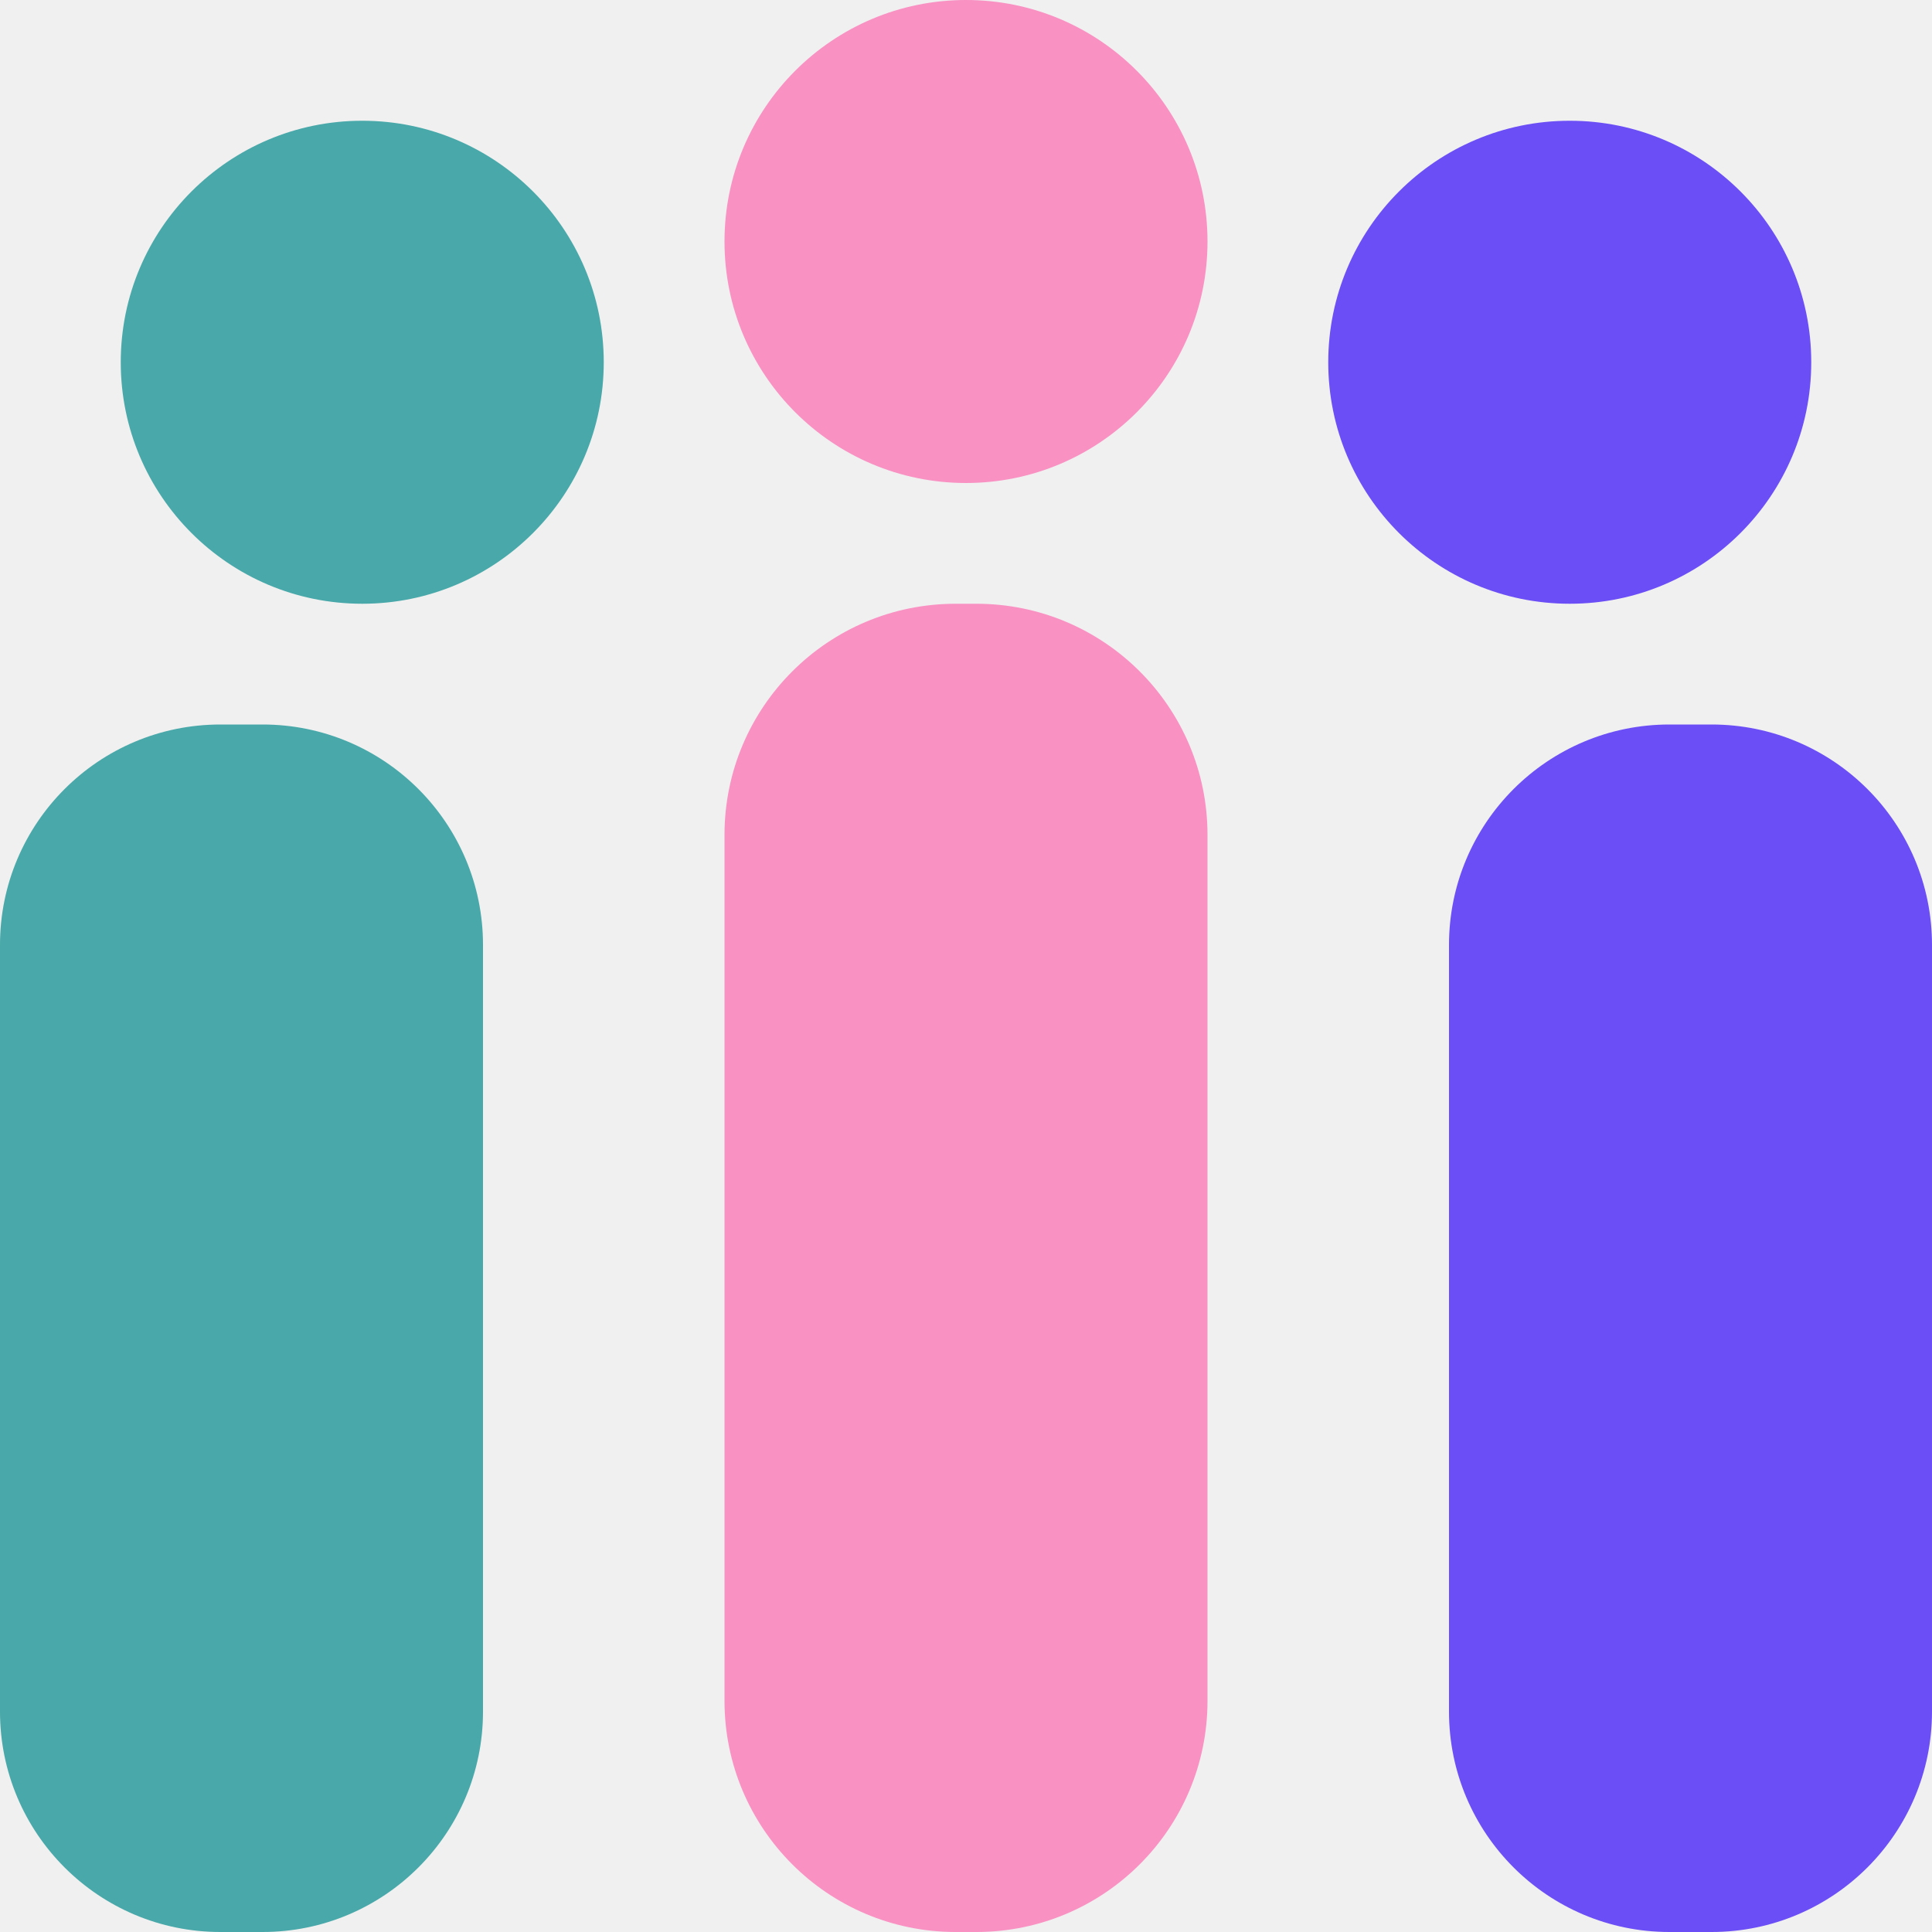
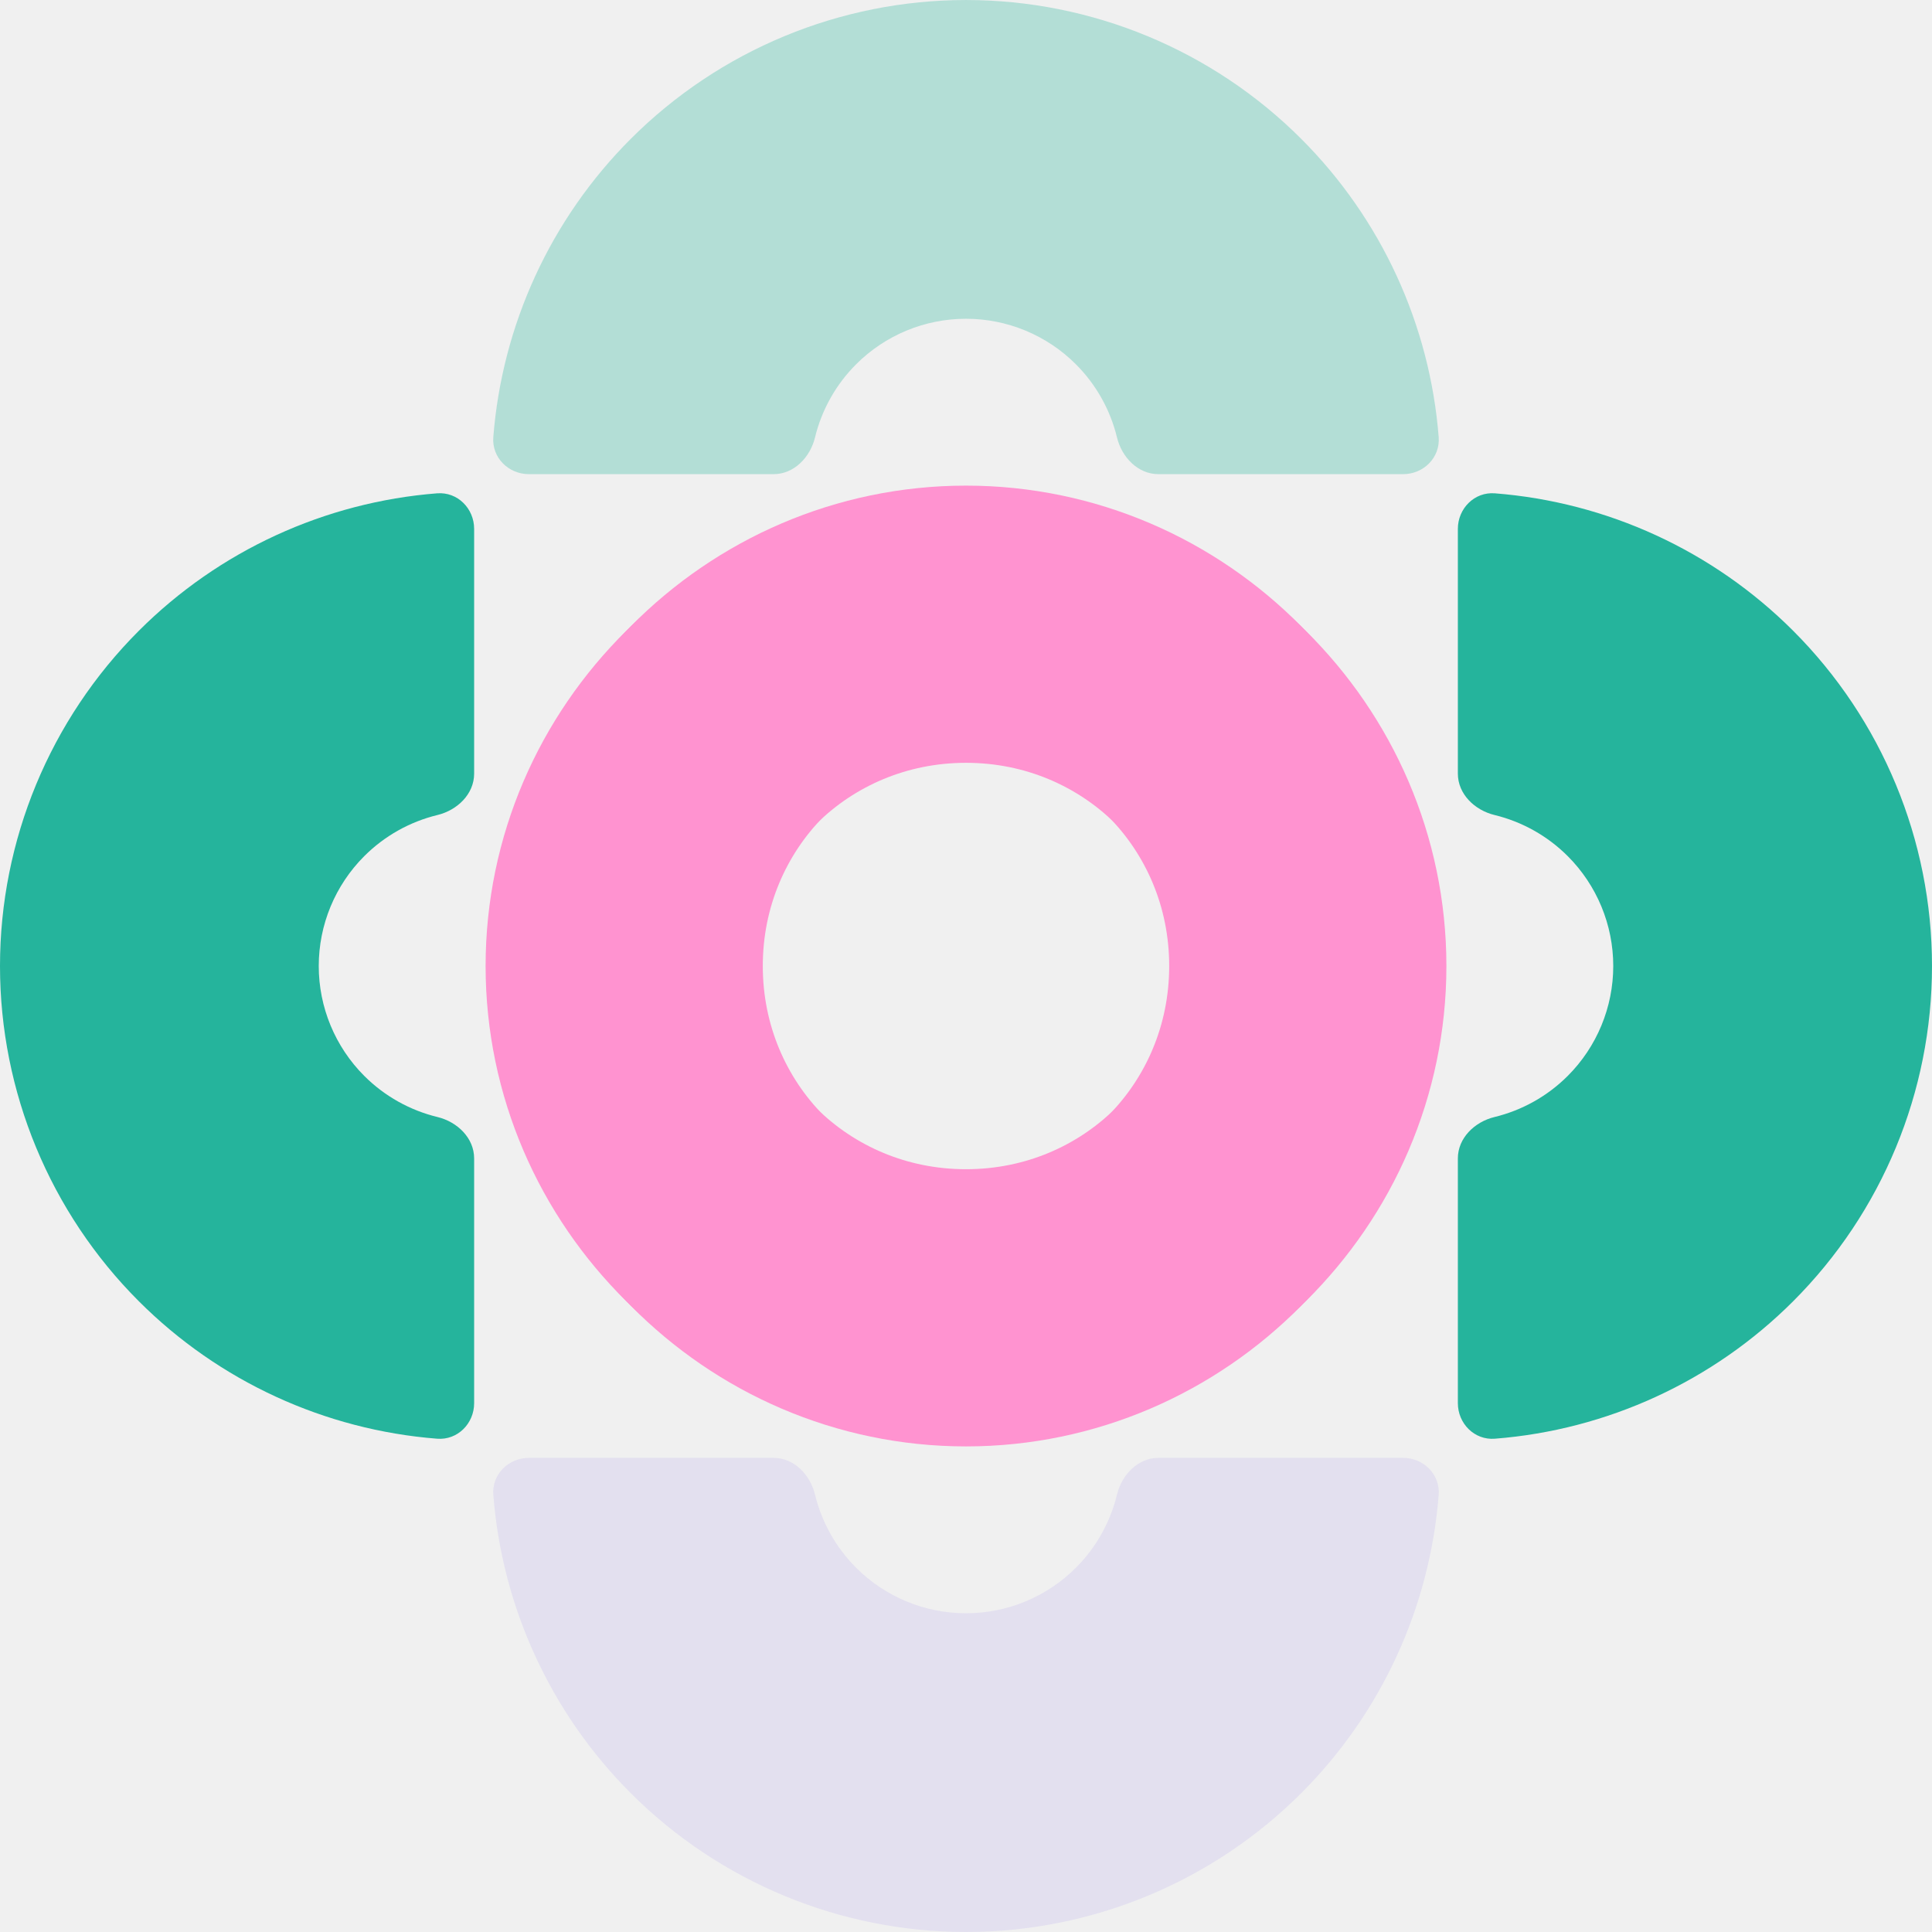
- <svg xmlns="http://www.w3.org/2000/svg" id="Calque_2" viewBox="0 0 144 144">
-   <g id="Calque_1-2">
-     <g>
-       <rect x="0" y="54" width="36" height="90" rx="16.43" ry="16.43" style="fill:#49a8a9;" />
-       <rect x="54" y="45" width="36" height="99" rx="17.23" ry="17.23" style="fill:#f991c3;" />
-       <rect x="108" y="54" width="36" height="90" rx="16.43" ry="16.43" style="fill:#6c4ef6;" />
-       <circle cx="72" cy="18" r="18" style="fill:#f991c3;" />
-       <circle cx="27" cy="27" r="18" style="fill:#49a8a9;" />
-       <circle cx="117" cy="27" r="18" style="fill:#6c4ef6;" />
-     </g>
+ <svg xmlns="http://www.w3.org/2000/svg" width="280" height="280" viewBox="0 0 280 280" fill="none">
+   <mask id="path-1-inside-1_17002_62" fill="white">
+     <path d="M68.716 203.354C68.716 206.317 66.31 208.74 63.356 208.509C47.093 207.237 31.744 200.209 20.126 188.592C7.24 175.705 0 158.227 0 140.003C0 121.778 7.24 104.3 20.126 91.413C31.744 79.796 47.093 72.768 63.356 71.496C66.31 71.265 68.716 73.689 68.716 76.651V112.118C68.716 115.081 66.281 117.419 63.402 118.118C59.418 119.086 55.738 121.132 52.791 124.079C48.568 128.302 46.195 134.03 46.195 140.003C46.195 145.975 48.568 151.703 52.791 155.927C55.738 158.874 59.418 160.919 63.402 161.887C66.281 162.586 68.716 164.924 68.716 167.887V203.354Z" />
+   </mask>
+   <path d="M68.716 203.354C68.716 206.317 66.31 208.74 63.356 208.509C47.093 207.237 31.744 200.209 20.126 188.592C7.24 175.705 0 158.227 0 140.003C0 121.778 7.24 104.3 20.126 91.413C31.744 79.796 47.093 72.768 63.356 71.496C66.31 71.265 68.716 73.689 68.716 76.651V112.118C68.716 115.081 66.281 117.419 63.402 118.118C59.418 119.086 55.738 121.132 52.791 124.079C48.568 128.302 46.195 134.03 46.195 140.003C46.195 145.975 48.568 151.703 52.791 155.927C55.738 158.874 59.418 160.919 63.402 161.887C66.281 162.586 68.716 164.924 68.716 167.887V203.354Z" stroke="#25B49C" stroke-width="78.532" mask="url(#path-1-inside-1_17002_62)" />
+   <path d="M140 90.92C167.852 90.92 189.99 113.137 189.99 140.003C189.99 166.868 167.852 189.085 140 189.085C112.149 189.085 90.01 166.868 90.01 140.003C90.01 113.137 112.148 90.92 140 90.92Z" stroke="#FF93D0" stroke-width="39.266" />
+   <mask id="path-3-inside-2_17002_62" fill="white">
+     <path d="M211.284 203.354C211.284 206.317 213.69 208.74 216.644 208.509C232.907 207.237 248.256 200.209 259.874 188.592C272.76 175.705 280 158.227 280 140.003C280 121.778 272.76 104.3 259.874 91.413C248.256 79.796 232.907 72.768 216.644 71.496C213.69 71.265 211.284 73.689 211.284 76.651V112.118C211.284 115.081 213.719 117.419 216.598 118.118C220.582 119.086 224.262 121.132 227.209 124.079C231.432 128.302 233.805 134.03 233.805 140.003C233.805 145.975 231.432 151.703 227.209 155.927C224.262 158.874 220.582 160.919 216.598 161.887C213.719 162.586 211.284 164.924 211.284 167.887V203.354Z" />
+   </mask>
+   <path d="M211.284 203.354C211.284 206.317 213.69 208.74 216.644 208.509C232.907 207.237 248.256 200.209 259.874 188.592C272.76 175.705 280 158.227 280 140.003C280 121.778 272.76 104.3 259.874 91.413C248.256 79.796 232.907 72.768 216.644 71.496C213.69 71.265 211.284 73.689 211.284 76.651V112.118C211.284 115.081 213.719 117.419 216.598 118.118C220.582 119.086 224.262 121.132 227.209 124.079C231.432 128.302 233.805 134.03 233.805 140.003C233.805 145.975 231.432 151.703 227.209 155.927C224.262 158.874 220.582 160.919 216.598 161.887C213.719 162.586 211.284 164.924 211.284 167.887V203.354Z" stroke="#25B49C" stroke-width="78.532" mask="url(#path-3-inside-2_17002_62)" />
+   <g opacity="0.3">
+     <mask id="path-4-inside-3_17002_62" fill="white">
+       <path d="M203.351 211.286C206.314 211.286 208.737 213.691 208.506 216.645C207.235 232.909 200.207 248.258 188.589 259.875C175.702 272.762 158.224 280.001 140 280.001C121.775 280.001 104.297 272.762 91.41 259.875C79.793 248.258 72.765 232.909 71.493 216.645C71.262 213.691 73.686 211.286 76.648 211.286H112.115C115.078 211.286 117.416 213.721 118.115 216.6C119.083 220.584 121.129 224.263 124.076 227.21C128.299 231.433 134.027 233.806 140 233.806C145.972 233.806 151.701 231.433 155.924 227.21C158.871 224.263 160.917 220.584 161.884 216.6C162.583 213.721 164.922 211.286 167.884 211.286H203.351Z" />
+     </mask>
+     <path d="M203.351 211.286C206.314 211.286 208.737 213.691 208.506 216.645C207.235 232.909 200.207 248.258 188.589 259.875C175.702 272.762 158.224 280.001 140 280.001C121.775 280.001 104.297 272.762 91.41 259.875C79.793 248.258 72.765 232.909 71.493 216.645C71.262 213.691 73.686 211.286 76.648 211.286H112.115C115.078 211.286 117.416 213.721 118.115 216.6C119.083 220.584 121.129 224.263 124.076 227.21C128.299 231.433 134.027 233.806 140 233.806C145.972 233.806 151.701 231.433 155.924 227.21C158.871 224.263 160.917 220.584 161.884 216.6C162.583 213.721 164.922 211.286 167.884 211.286H203.351Z" stroke="#C5BBEE" stroke-width="78.532" mask="url(#path-4-inside-3_17002_62)" />
+   </g>
+   <path d="M90.917 140.002C90.917 112.15 113.135 90.013 140 90.013C166.865 90.013 189.082 112.15 189.082 140.002C189.082 167.854 166.865 189.992 140 189.992C113.134 189.992 90.917 167.854 90.917 140.002Z" stroke="#FF93D0" stroke-width="39.266" />
+   <g opacity="0.3">
+     <mask id="path-6-inside-4_17002_62" fill="white">
+       <path d="M203.351 68.718C206.314 68.718 208.737 66.312 208.506 63.359C207.235 47.095 200.207 31.746 188.589 20.129C175.702 7.242 158.224 0.002 140 0.002C121.775 0.002 104.297 7.242 91.41 20.129C79.793 31.746 72.765 47.095 71.493 63.359C71.262 66.312 73.686 68.718 76.648 68.718H112.115C115.078 68.718 117.416 66.283 118.115 63.404C119.083 59.42 121.129 55.741 124.076 52.794C128.299 48.571 134.027 46.198 140 46.198C145.972 46.198 151.701 48.571 155.924 52.794C158.871 55.741 160.917 59.42 161.884 63.404C162.583 66.283 164.922 68.718 167.884 68.718H203.351Z" />
+     </mask>
+     <path d="M203.351 68.718C206.314 68.718 208.737 66.312 208.506 63.359C207.235 47.095 200.207 31.746 188.589 20.129C175.702 7.242 158.224 0.002 140 0.002C121.775 0.002 104.297 7.242 91.41 20.129C79.793 31.746 72.765 47.095 71.493 63.359C71.262 66.312 73.686 68.718 76.648 68.718H112.115C115.078 68.718 117.416 66.283 118.115 63.404C119.083 59.42 121.129 55.741 124.076 52.794C128.299 48.571 134.027 46.198 140 46.198C145.972 46.198 151.701 48.571 155.924 52.794C158.871 55.741 160.917 59.42 161.884 63.404C162.583 66.283 164.922 68.718 167.884 68.718H203.351Z" stroke="#25B49C" stroke-width="78.532" mask="url(#path-6-inside-4_17002_62)" />
  </g>
</svg>
